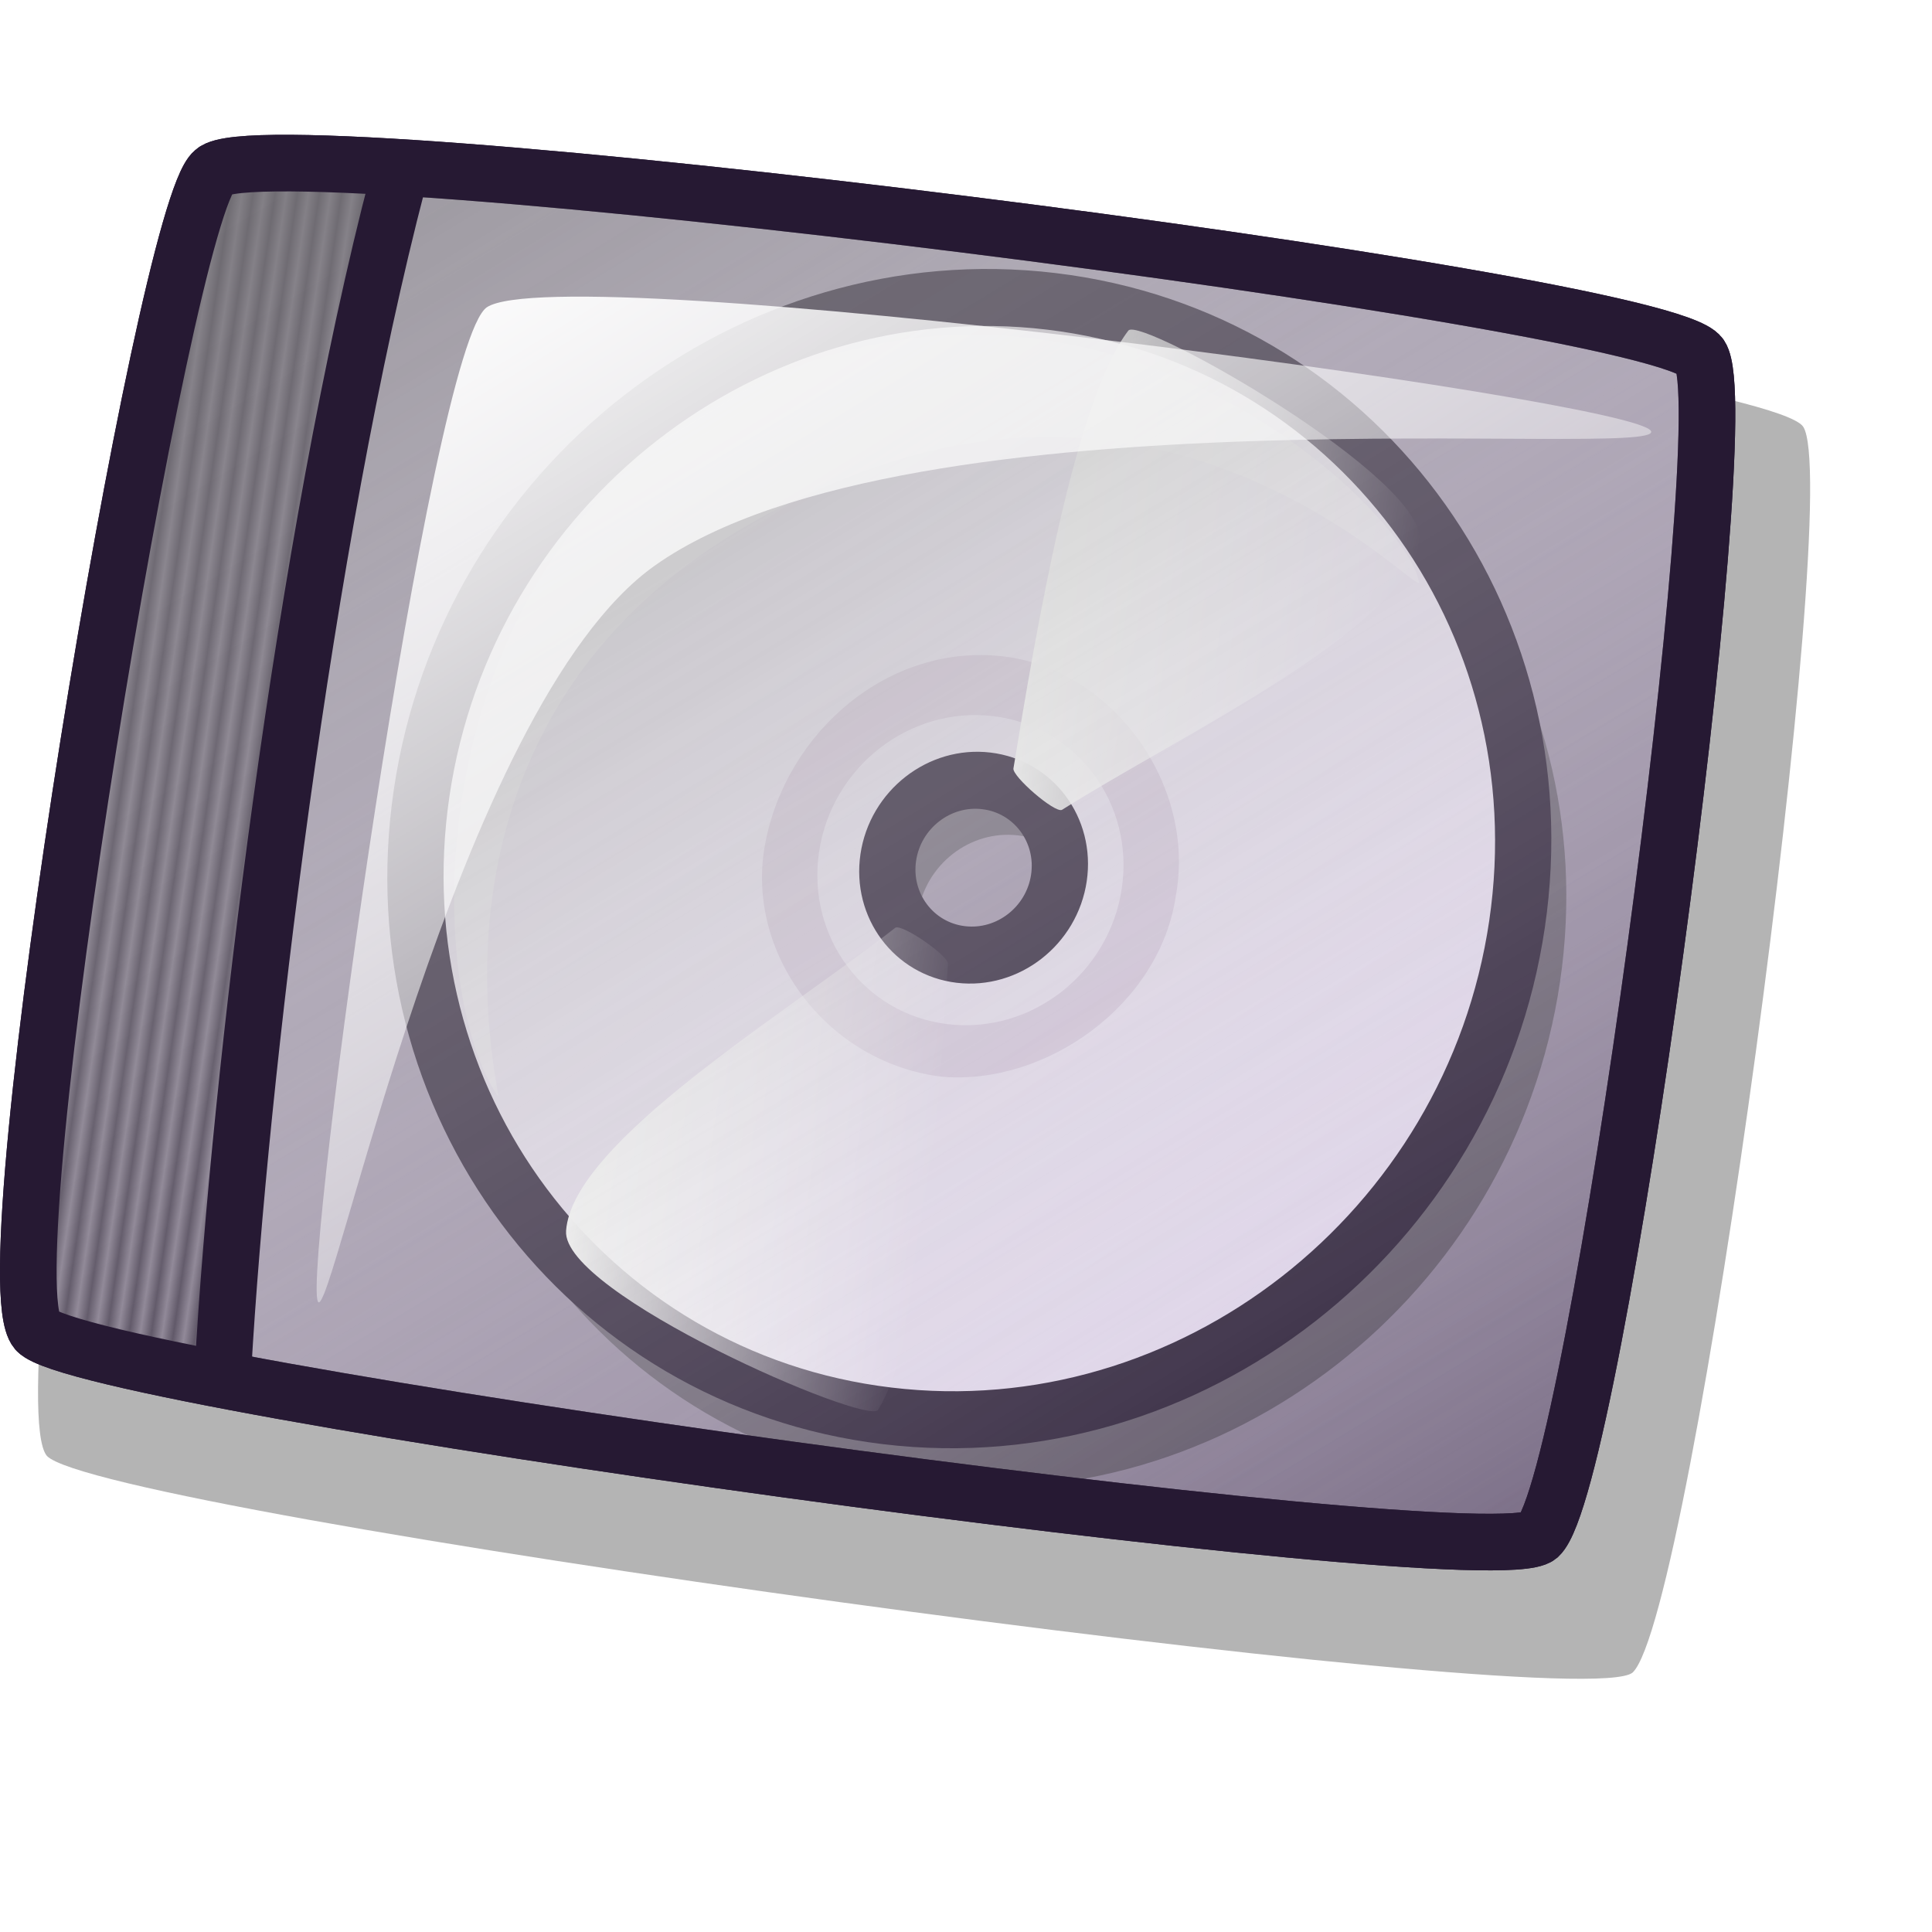
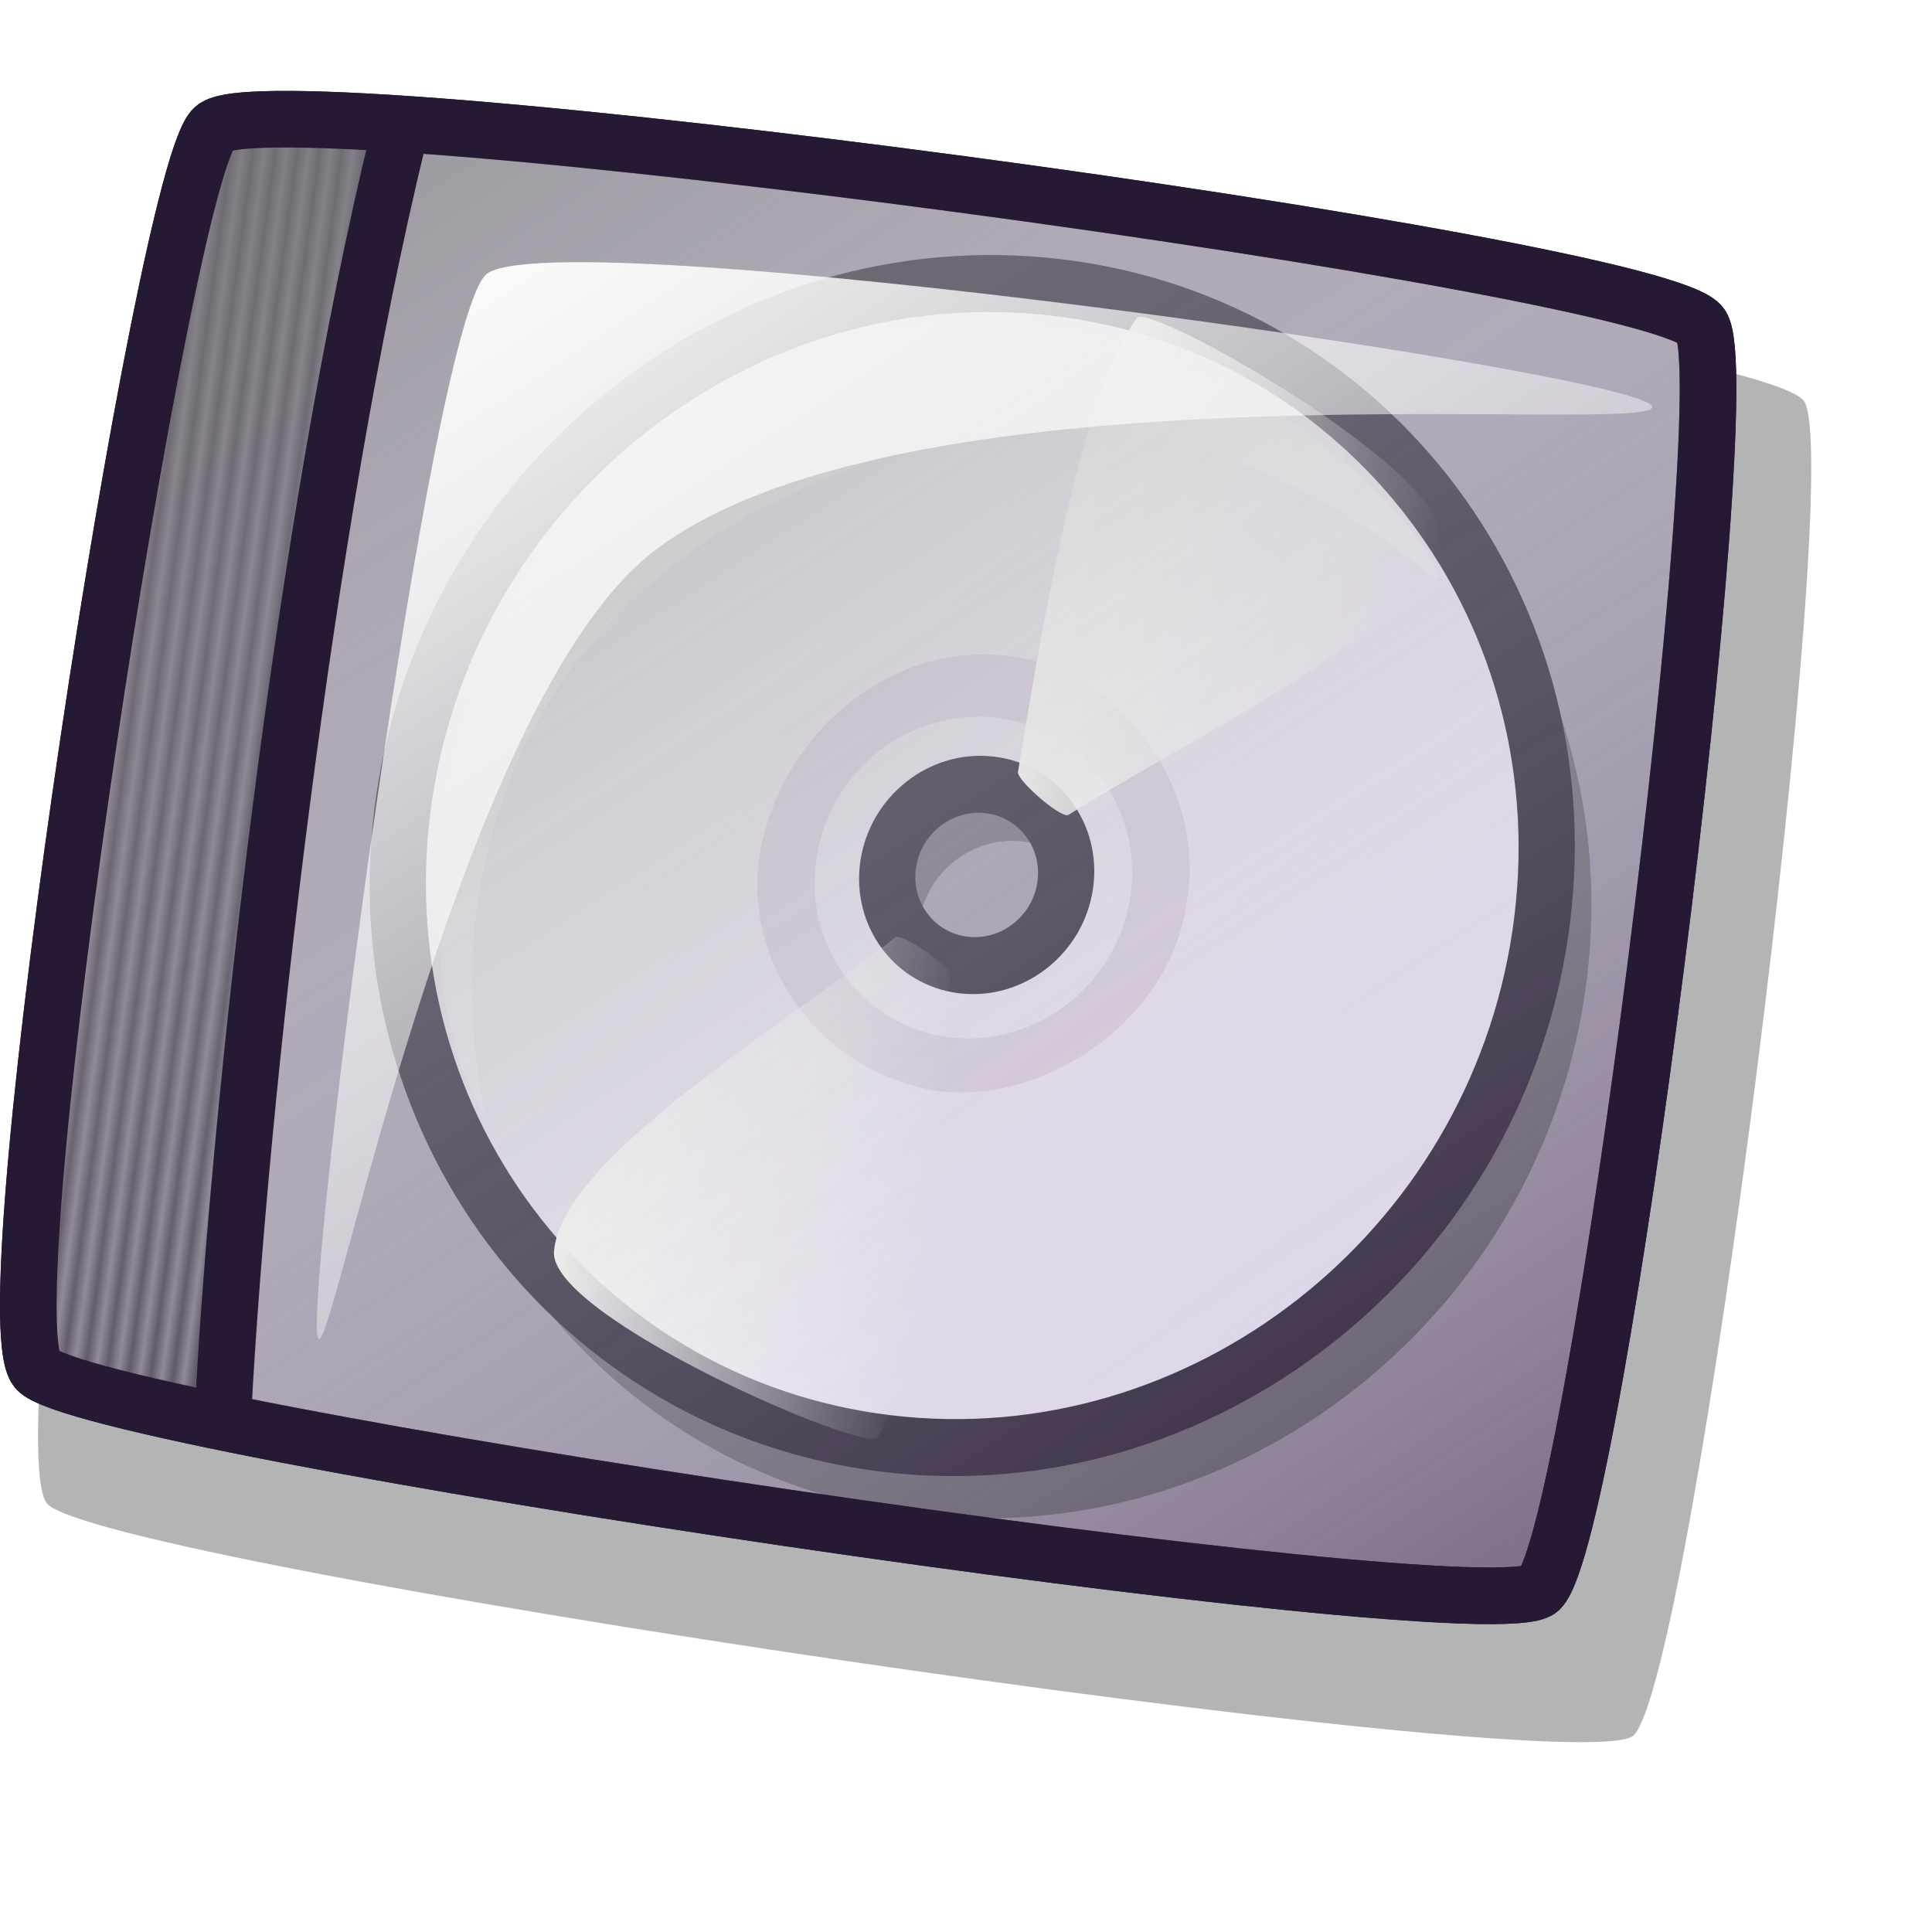
<svg xmlns="http://www.w3.org/2000/svg" xmlns:xlink="http://www.w3.org/1999/xlink" id="svg1" width="48pt" height="48pt">
  <defs id="defs3">
    <linearGradient id="linearGradient6707">
      <stop style="stop-color:#261933;stop-opacity:1;" offset="0" id="stop6709" />
      <stop style="stop-color:#73667f;stop-opacity:1;" offset="1" id="stop6711" />
    </linearGradient>
    <linearGradient id="linearGradient584">
      <stop style="stop-color:#ffffff;stop-opacity:1;" offset="0" id="stop585" />
      <stop style="stop-color:#ffffff;stop-opacity:0;" offset="1" id="stop586" />
    </linearGradient>
    <linearGradient id="linearGradient578">
      <stop style="stop-color:#faf8fd;stop-opacity:1;" offset="0" id="stop579" />
      <stop style="stop-color:#d9cce6;stop-opacity:1;" offset="1" id="stop580" />
    </linearGradient>
    <linearGradient xlink:href="#linearGradient584" id="linearGradient581" x1="5.443" y1="7.334" x2="45.667" y2="45.183" gradientTransform="matrix(1.07041,0,0,0.934221,-3.586000e-3,0)" gradientUnits="userSpaceOnUse" />
    <linearGradient xlink:href="#linearGradient584" id="linearGradient583" gradientTransform="matrix(0.88031,0,0,1.135964,-3.586000e-3,0)" x1="35.46" y1="13.645" x2="55.559" y2="13.645" gradientUnits="userSpaceOnUse" />
    <linearGradient xlink:href="#linearGradient584" id="linearGradient654" gradientTransform="matrix(0.865842,0,0,1.154945,-3.586000e-3,0)" x1="15.243" y1="38.676" x2="34.922" y2="38.676" gradientUnits="userSpaceOnUse" />
    <linearGradient xlink:href="#linearGradient578" id="linearGradient655" x1="2.344" y1="2.282" x2="55.476" y2="56.672" gradientUnits="userSpaceOnUse" gradientTransform="translate(-3.586000e-3,0)" />
    <linearGradient xlink:href="#linearGradient584" id="linearGradient713" />
    <linearGradient xlink:href="#linearGradient595" id="linearGradient601" />
    <linearGradient gradientUnits="userSpaceOnUse" gradientTransform="matrix(1.214981,0,0,1.069735,-4.32674,-4.638711)" xlink:href="#linearGradient590" id="linearGradient599" y2="20.613" x2="33.707" y1="7.144" x1="20.249" />
    <linearGradient gradientUnits="userSpaceOnUse" gradientTransform="matrix(1.132883,0,0,1.147256,-4.32674,-4.638711)" xlink:href="#linearGradient584" id="linearGradient594" y2="27.754" x2="46.357" y1="6.194" x1="20.348" />
    <linearGradient gradientUnits="userSpaceOnUse" gradientTransform="matrix(1.316964,0,0,0.986897,-4.32674,-4.638711)" xlink:href="#linearGradient590" id="linearGradient589" y2="56.913" x2="35.738" y1="32.583" x1="13.443" />
    <linearGradient gradientUnits="userSpaceOnUse" gradientTransform="matrix(1.282806,0,0,1.013176,-4.32674,-4.638711)" xlink:href="#linearGradient584" id="linearGradient587" y2="61.607" x2="43.571" y1="29.027" x1="11.272" />
    <linearGradient id="linearGradient2253">
      <stop id="stop2255" offset="0" style="stop-color:#d9cce6;stop-opacity:1;" />
      <stop id="stop2257" offset="1" style="stop-color:#73667f;stop-opacity:1;" />
    </linearGradient>
    <linearGradient id="linearGradient590">
      <stop id="stop591" offset="0" style="stop-color:#ffffff;stop-opacity:1;" />
      <stop id="stop592" offset="1" style="stop-color:#ffffff;stop-opacity:0;" />
    </linearGradient>
    <linearGradient id="linearGradient595">
      <stop id="stop596" offset="0" style="stop-color:#7f7f7f;stop-opacity:1;" />
      <stop id="stop597" offset="1" style="stop-color:#ffffff;stop-opacity:0;" />
    </linearGradient>
-     <linearGradient xlink:href="#linearGradient578" id="linearGradient3178" gradientUnits="userSpaceOnUse" gradientTransform="translate(-3.586e-3,1.95839e-15)" x1="2.344" y1="2.282" x2="55.476" y2="56.672" />
-     <linearGradient xlink:href="#linearGradient584" id="linearGradient3180" gradientUnits="userSpaceOnUse" gradientTransform="matrix(1.07041,3.360491e-17,4.137633e-17,0.934221,-3.586e-3,1.95839e-15)" x1="5.443" y1="7.334" x2="45.667" y2="45.183" />
-     <linearGradient xlink:href="#linearGradient584" id="linearGradient3182" gradientUnits="userSpaceOnUse" gradientTransform="matrix(0.88031,2.763684e-17,5.031145e-17,1.135964,-3.586e-3,1.95839e-15)" x1="35.46" y1="13.645" x2="55.559" y2="13.645" />
-     <linearGradient xlink:href="#linearGradient584" id="linearGradient3184" gradientUnits="userSpaceOnUse" gradientTransform="matrix(0.865842,2.718262e-17,5.115212e-17,1.154945,-3.586e-3,1.95839e-15)" x1="15.243" y1="38.676" x2="34.922" y2="38.676" />
-     <linearGradient xlink:href="#linearGradient590" id="linearGradient3187" gradientUnits="userSpaceOnUse" gradientTransform="matrix(1.490505,0.178648,-0.19353,1.312981,1.671511,-37.33652)" x1="13.443" y1="32.583" x2="35.738" y2="56.913" />
-     <linearGradient xlink:href="#linearGradient2253" id="linearGradient3190" gradientUnits="userSpaceOnUse" gradientTransform="matrix(1.644648,0.197124,-0.194844,1.321901,-7.438209,-36.89418)" x1="11.272" y1="29.027" x2="43.571" y2="61.607" />
-     <linearGradient xlink:href="#linearGradient595" id="linearGradient4947" gradientUnits="userSpaceOnUse" gradientTransform="matrix(1.644647,0.197124,-0.194844,1.321901,-7.438205,-36.89417)" x1="11.272" y1="29.027" x2="43.571" y2="61.607" />
-     <linearGradient xlink:href="#linearGradient6707" id="linearGradient5830" x1="38.874" y1="29.434" x2="41.593" y2="29.434" gradientUnits="userSpaceOnUse" spreadMethod="reflect" gradientTransform="matrix(0.132528,1.588455e-2,-0.141605,0.960703,6.03587,-3.295612)" />
+     <linearGradient xlink:href="#linearGradient578" id="linearGradient3178" gradientUnits="userSpaceOnUse" gradientTransform="translate(-3.586e-3,2.379891e-15)" x1="2.344" y1="2.282" x2="55.476" y2="56.672" />
+     <linearGradient xlink:href="#linearGradient584" id="linearGradient3180" gradientUnits="userSpaceOnUse" gradientTransform="matrix(1.07041,4.459378e-17,6.049454e-17,0.934221,-3.586e-3,2.379891e-15)" x1="5.443" y1="7.334" x2="45.667" y2="45.183" />
+     <linearGradient xlink:href="#linearGradient584" id="linearGradient3182" gradientUnits="userSpaceOnUse" gradientTransform="matrix(0.88031,3.667413e-17,7.355817e-17,1.135964,-3.586e-3,2.379891e-15)" x1="35.46" y1="13.645" x2="55.559" y2="13.645" />
+     <linearGradient xlink:href="#linearGradient584" id="linearGradient3184" gradientUnits="userSpaceOnUse" gradientTransform="matrix(0.865842,3.60714e-17,7.47873e-17,1.154945,-3.586e-3,2.379891e-15)" x1="15.243" y1="38.676" x2="34.922" y2="38.676" />
+     <linearGradient xlink:href="#linearGradient590" id="linearGradient3187" gradientUnits="userSpaceOnUse" gradientTransform="matrix(1.491415,0.191292,-0.193649,1.405907,1.671957,-41.81548)" x1="13.443" y1="32.583" x2="35.738" y2="56.913" />
+     <linearGradient xlink:href="#linearGradient2253" id="linearGradient3190" gradientUnits="userSpaceOnUse" gradientTransform="matrix(1.645655,0.211076,-0.194963,1.41546,-7.443336,-41.34186)" x1="11.272" y1="29.027" x2="43.571" y2="61.607" />
+     <linearGradient xlink:href="#linearGradient595" id="linearGradient4947" gradientUnits="userSpaceOnUse" gradientTransform="matrix(1.645652,0.211075,-0.194963,1.415459,-7.443326,-41.34183)" x1="11.272" y1="29.027" x2="43.571" y2="61.607" />
+     <linearGradient xlink:href="#linearGradient6707" id="linearGradient5830" x1="38.874" y1="29.434" x2="41.593" y2="29.434" gradientUnits="userSpaceOnUse" spreadMethod="reflect" gradientTransform="matrix(0.132609,1.700878e-2,-0.141693,1.028697,6.038985,-5.365329)" />
  </defs>
-   <path d="M 1.552,48.227 C 3.299,50.106 52.324,56.873 54.082,55.406 C 56.072,53.535 61.096,16.192 59.732,14.134 C 58.389,12.134 9.593,5.986 7.746,7.682 C 6.012,9.087 -0.142,46.2 1.552,48.227 z " style="font-size:12px;opacity:0.296;fill-rule:evenodd;stroke-width:12.5" id="path600" />
-   <path d="M 1.214,44.088 C 2.869,45.867 49.31,52.278 50.976,50.888 C 52.86,49.116 57.619,13.741 56.327,11.791 C 55.055,9.897 8.831,4.073 7.081,5.68 C 5.439,7.011 -0.391,42.168 1.214,44.088 z " style="font-size:12px;fill:url(#linearGradient3190);fill-opacity:1;fill-rule:evenodd;stroke:#261933;stroke-width:1.875;stroke-dasharray:none" id="path583" />
-   <g id="g3170" transform="matrix(0.685372,8.214707e-2,-0.102784,0.697328,14.77271,5.294216)">
+   <path d="M 1.553,49.804 C 3.3,51.816 52.356,59.062 54.115,57.491 C 56.105,55.488 61.133,15.502 59.768,13.298 C 58.424,11.156 9.598,4.573 7.75,6.389 C 6.015,7.894 -0.143,47.634 1.553,49.804 z " style="font-size:12px;opacity:0.296;fill-rule:evenodd;stroke-width:12.5" id="path600" />
+   <path d="M 1.215,45.371 C 2.87,47.277 49.34,54.141 51.006,52.654 C 52.892,50.756 57.654,12.877 56.361,10.79 C 55.088,8.761 8.836,2.525 7.085,4.245 C 5.442,5.671 -0.392,43.316 1.215,45.371 z " style="font-size:12px;fill:url(#linearGradient3190);fill-opacity:1;fill-rule:evenodd;stroke:#261933;stroke-width:1.875;stroke-dasharray:none" id="path583" />
+   <path d="M 1.198,44.979 C 1.752,46.486 7.367,47.588 6.868,46.055 C 6.205,44.017 11.558,5.837 13.022,4.528 C 14.082,3.58 8.479,3.563 6.972,4.465 C 5.544,5.319 -0.536,40.256 1.198,44.979 z " style="font-size:12px;fill:url(#linearGradient5830);fill-opacity:1;fill-rule:evenodd;stroke:none;stroke-width:1.875;stroke-dasharray:none" id="path4949" />
+   <g id="g3170" transform="matrix(0.71084,8.520948e-2,-0.106603,0.723324,14.22532,4.661278)">
    <path id="path782" style="font-size:12px;opacity:0.303;fill-rule:evenodd;stroke-width:12.5" d="M 36.115,32.546 C 36.115,34.871 34.229,36.758 31.904,36.758 C 29.58,36.758 27.693,34.871 27.693,32.546 C 27.693,30.222 29.58,28.335 31.904,28.335 C 34.229,28.335 36.115,30.222 36.115,32.546 z M 58.666,32.139 C 58.666,47.061 46.555,59.172 31.632,59.172 C 16.71,59.172 4.599,47.061 4.599,32.139 C 4.599,17.216 16.71,5.105 31.632,5.105 C 46.555,5.105 58.666,17.216 58.666,32.139 z " />
-     <path id="path773" style="font-size:12px;fill:url(#linearGradient3178);fill-rule:evenodd;stroke:#261933;stroke-width:2.689;stroke-dasharray:none" d="M 34.139,30.091 C 34.139,32.367 32.292,34.214 30.015,34.214 C 27.739,34.214 25.892,32.367 25.892,30.091 C 25.892,27.814 27.739,25.967 30.015,25.967 C 32.292,25.967 34.139,27.814 34.139,30.091 z M 56.221,29.691 C 56.221,44.304 44.362,56.163 29.749,56.163 C 15.137,56.163 3.277,44.304 3.277,29.691 C 3.277,15.079 15.137,3.22 29.749,3.22 C 44.362,3.22 56.221,15.079 56.221,29.691 z " />
+     <path id="path773" style="font-size:12px;fill:url(#linearGradient3178);fill-rule:evenodd;stroke:#261933;stroke-width:2.592;stroke-dasharray:none" d="M 34.139,30.091 C 34.139,32.367 32.292,34.214 30.015,34.214 C 27.739,34.214 25.892,32.367 25.892,30.091 C 25.892,27.814 27.739,25.967 30.015,25.967 C 32.292,25.967 34.139,27.814 34.139,30.091 z M 56.221,29.691 C 56.221,44.304 44.362,56.163 29.749,56.163 C 15.137,56.163 3.277,44.304 3.277,29.691 C 3.277,15.079 15.137,3.22 29.749,3.22 C 44.362,3.22 56.221,15.079 56.221,29.691 z " />
    <path id="path774" style="font-size:12px;opacity:0.7;fill:url(#linearGradient3180);fill-rule:evenodd;stroke:none;stroke-width:0.078pt" d="M 8.998,43.393 C 4.117,37.982 1.018,15.522 19.107,7.21 C 33.784,0.525 48.145,11.238 49.171,14.261 C 49.473,15.112 36.927,4.505 21.901,12.265 C -0.149,23.553 9.598,44.077 8.998,43.393 z " />
    <path id="path779" style="font-size:12px;opacity:0.101;fill:#3f003f;fill-rule:evenodd;stroke-width:1pt" d="M 39.818,30.279 C 39.818,35.465 34.972,39.857 29.977,40.026 C 24.414,40.026 19.762,35.371 19.947,30.185 C 20.139,24.81 24.414,20.061 29.977,20.061 C 35.163,20.061 40.012,24.908 39.818,30.279 z M 37.199,30.223 C 37.199,34.262 33.921,37.54 29.882,37.54 C 25.844,37.54 22.566,34.262 22.566,30.223 C 22.566,26.185 25.844,22.907 29.882,22.907 C 33.921,22.907 37.199,26.185 37.199,30.223 z " />
    <path id="path780" style="font-size:12px;fill:url(#linearGradient3182);fill-rule:evenodd;stroke-width:1pt" d="M 31.213,25.235 C 31.207,25.612 33.483,27.095 33.807,26.898 C 38.865,22.773 48.78,16.593 48.905,12.398 C 48.991,9.434 34.082,3.39 33.607,4.151 C 31.559,7.716 31.326,18.518 31.213,25.235 z " />
    <path id="path781" style="font-size:12px;fill:url(#linearGradient3184);fill-rule:evenodd;stroke-width:1pt" d="M 29.469,34.718 C 29.436,34.342 27.019,33.103 26.717,33.333 C 22.114,37.96 12.892,45.133 13.202,49.319 C 13.423,52.276 28.878,56.743 29.272,55.937 C 30.94,52.179 30.052,41.41 29.469,34.718 z " />
  </g>
-   <path d="M 1.198,43.721 C 1.752,45.129 7.363,46.157 6.864,44.726 C 6.202,42.822 11.551,7.167 13.015,5.944 C 14.074,5.058 8.475,5.042 6.968,5.885 C 5.542,6.683 -0.535,39.311 1.198,43.721 z " style="font-size:12px;fill:url(#linearGradient5830);fill-opacity:1;fill-rule:evenodd;stroke:none;stroke-width:1.875;stroke-dasharray:none" id="path4949" />
-   <path id="path4072" style="font-size:12px;opacity:0.8;fill:url(#linearGradient4947);fill-opacity:1;fill-rule:evenodd;stroke:none;stroke-width:1.875;stroke-dasharray:none" d="M 1.214,44.088 C 2.869,45.867 49.31,52.278 50.976,50.888 C 52.86,49.116 57.619,13.741 56.327,11.791 C 55.055,9.897 8.831,4.073 7.081,5.68 C 5.439,7.011 -0.391,42.168 1.214,44.088 z " />
-   <path d="M 10.529,43.112 C 10.036,42.013 14.261,11.456 16.127,10.179 C 18.624,8.515 54.217,13.223 54.693,14.282 C 55.128,15.251 30.19,12.704 21.687,18.739 C 15.113,23.405 10.946,44.041 10.529,43.112 z " style="font-size:12px;opacity:1;fill:url(#linearGradient3187);fill-rule:evenodd;stroke:none;stroke-width:0.11pt" id="path588" />
-   <path style="fill:none;fill-opacity:0.75;fill-rule:evenodd;stroke:#261933;stroke-width:1.875;stroke-linecap:butt;stroke-linejoin:miter;stroke-miterlimit:4;stroke-dasharray:none;stroke-opacity:1" d="M 13.188,5.972 C 10.067,17.901 7.934,35.839 7.39,45.304" id="path3197" />
-   <path d="M 1.214,44.088 C 2.869,45.867 49.31,52.278 50.976,50.888 C 52.86,49.116 57.619,13.741 56.327,11.791 C 55.055,9.897 8.831,4.073 7.081,5.68 C 5.439,7.011 -0.391,42.168 1.214,44.088 z " style="font-size:12px;fill:none;fill-opacity:1;fill-rule:evenodd;stroke:#261933;stroke-width:1.875;stroke-dasharray:none" id="path5832" />
+   <path id="path4072" style="font-size:12px;opacity:0.8;fill:url(#linearGradient4947);fill-opacity:1;fill-rule:evenodd;stroke:none;stroke-width:1.875;stroke-dasharray:none" d="M 1.215,45.371 C 2.87,47.277 49.34,54.141 51.006,52.654 C 52.892,50.756 57.654,12.877 56.361,10.79 C 55.088,8.761 8.836,2.525 7.085,4.245 C 5.442,5.671 -0.392,43.316 1.215,45.371 z " />
+   <path d="M 10.535,44.327 C 10.041,43.15 14.269,10.43 16.136,9.063 C 18.635,7.281 54.25,12.322 54.725,13.457 C 55.161,14.494 30.208,11.766 21.699,18.229 C 15.122,23.225 10.952,45.322 10.535,44.327 z " style="font-size:12px;opacity:1;fill:url(#linearGradient3187);fill-rule:evenodd;stroke:none;stroke-width:0.11pt" id="path588" />
+   <path d="M 1.215,45.371 C 2.87,47.277 49.34,54.141 51.006,52.654 C 52.892,50.756 57.654,12.877 56.361,10.79 C 55.088,8.761 8.836,2.525 7.085,4.245 C 5.442,5.671 -0.392,43.316 1.215,45.371 z " style="font-size:12px;fill:none;fill-opacity:1;fill-rule:evenodd;stroke:#261933;stroke-width:1.875;stroke-dasharray:none" id="path5832" />
+   <path style="fill:none;fill-opacity:0.75;fill-rule:evenodd;stroke:#261933;stroke-width:1.875;stroke-linecap:butt;stroke-linejoin:miter;stroke-miterlimit:4;stroke-dasharray:none;stroke-opacity:1" d="M 13.195,4.559 C 10.073,17.331 7.938,36.539 7.394,46.674" id="path3197" />
</svg>
